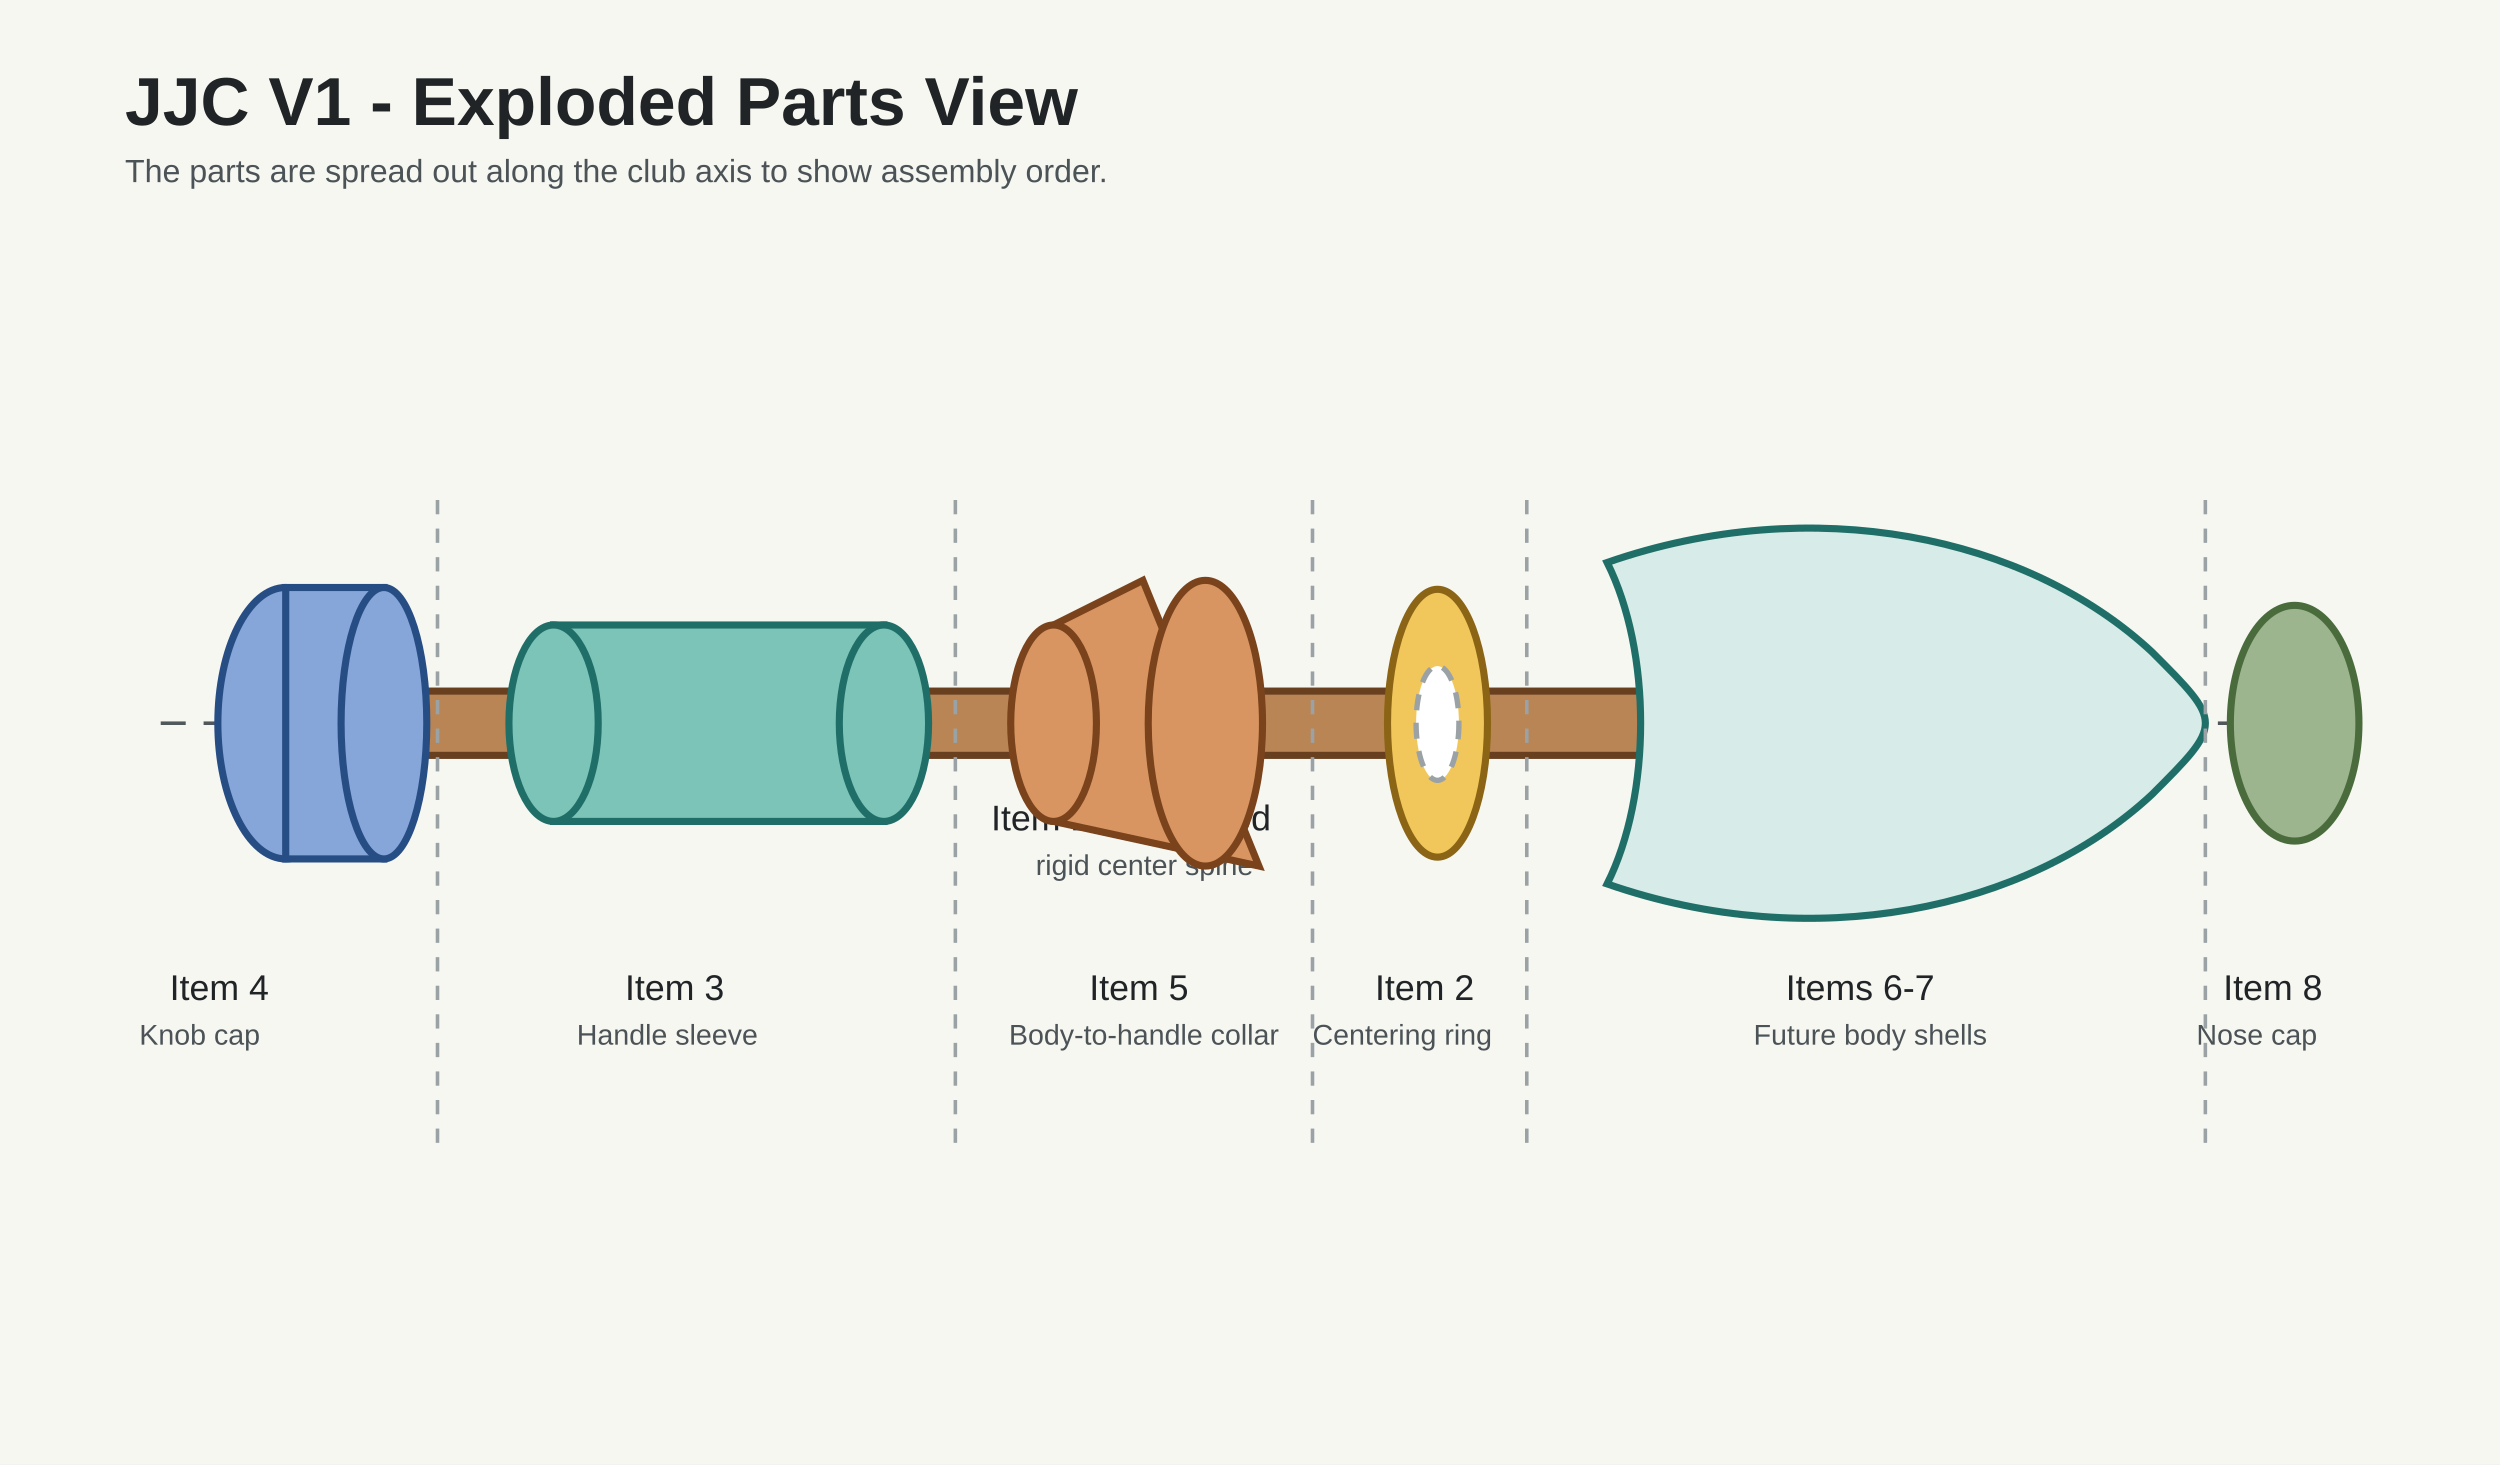
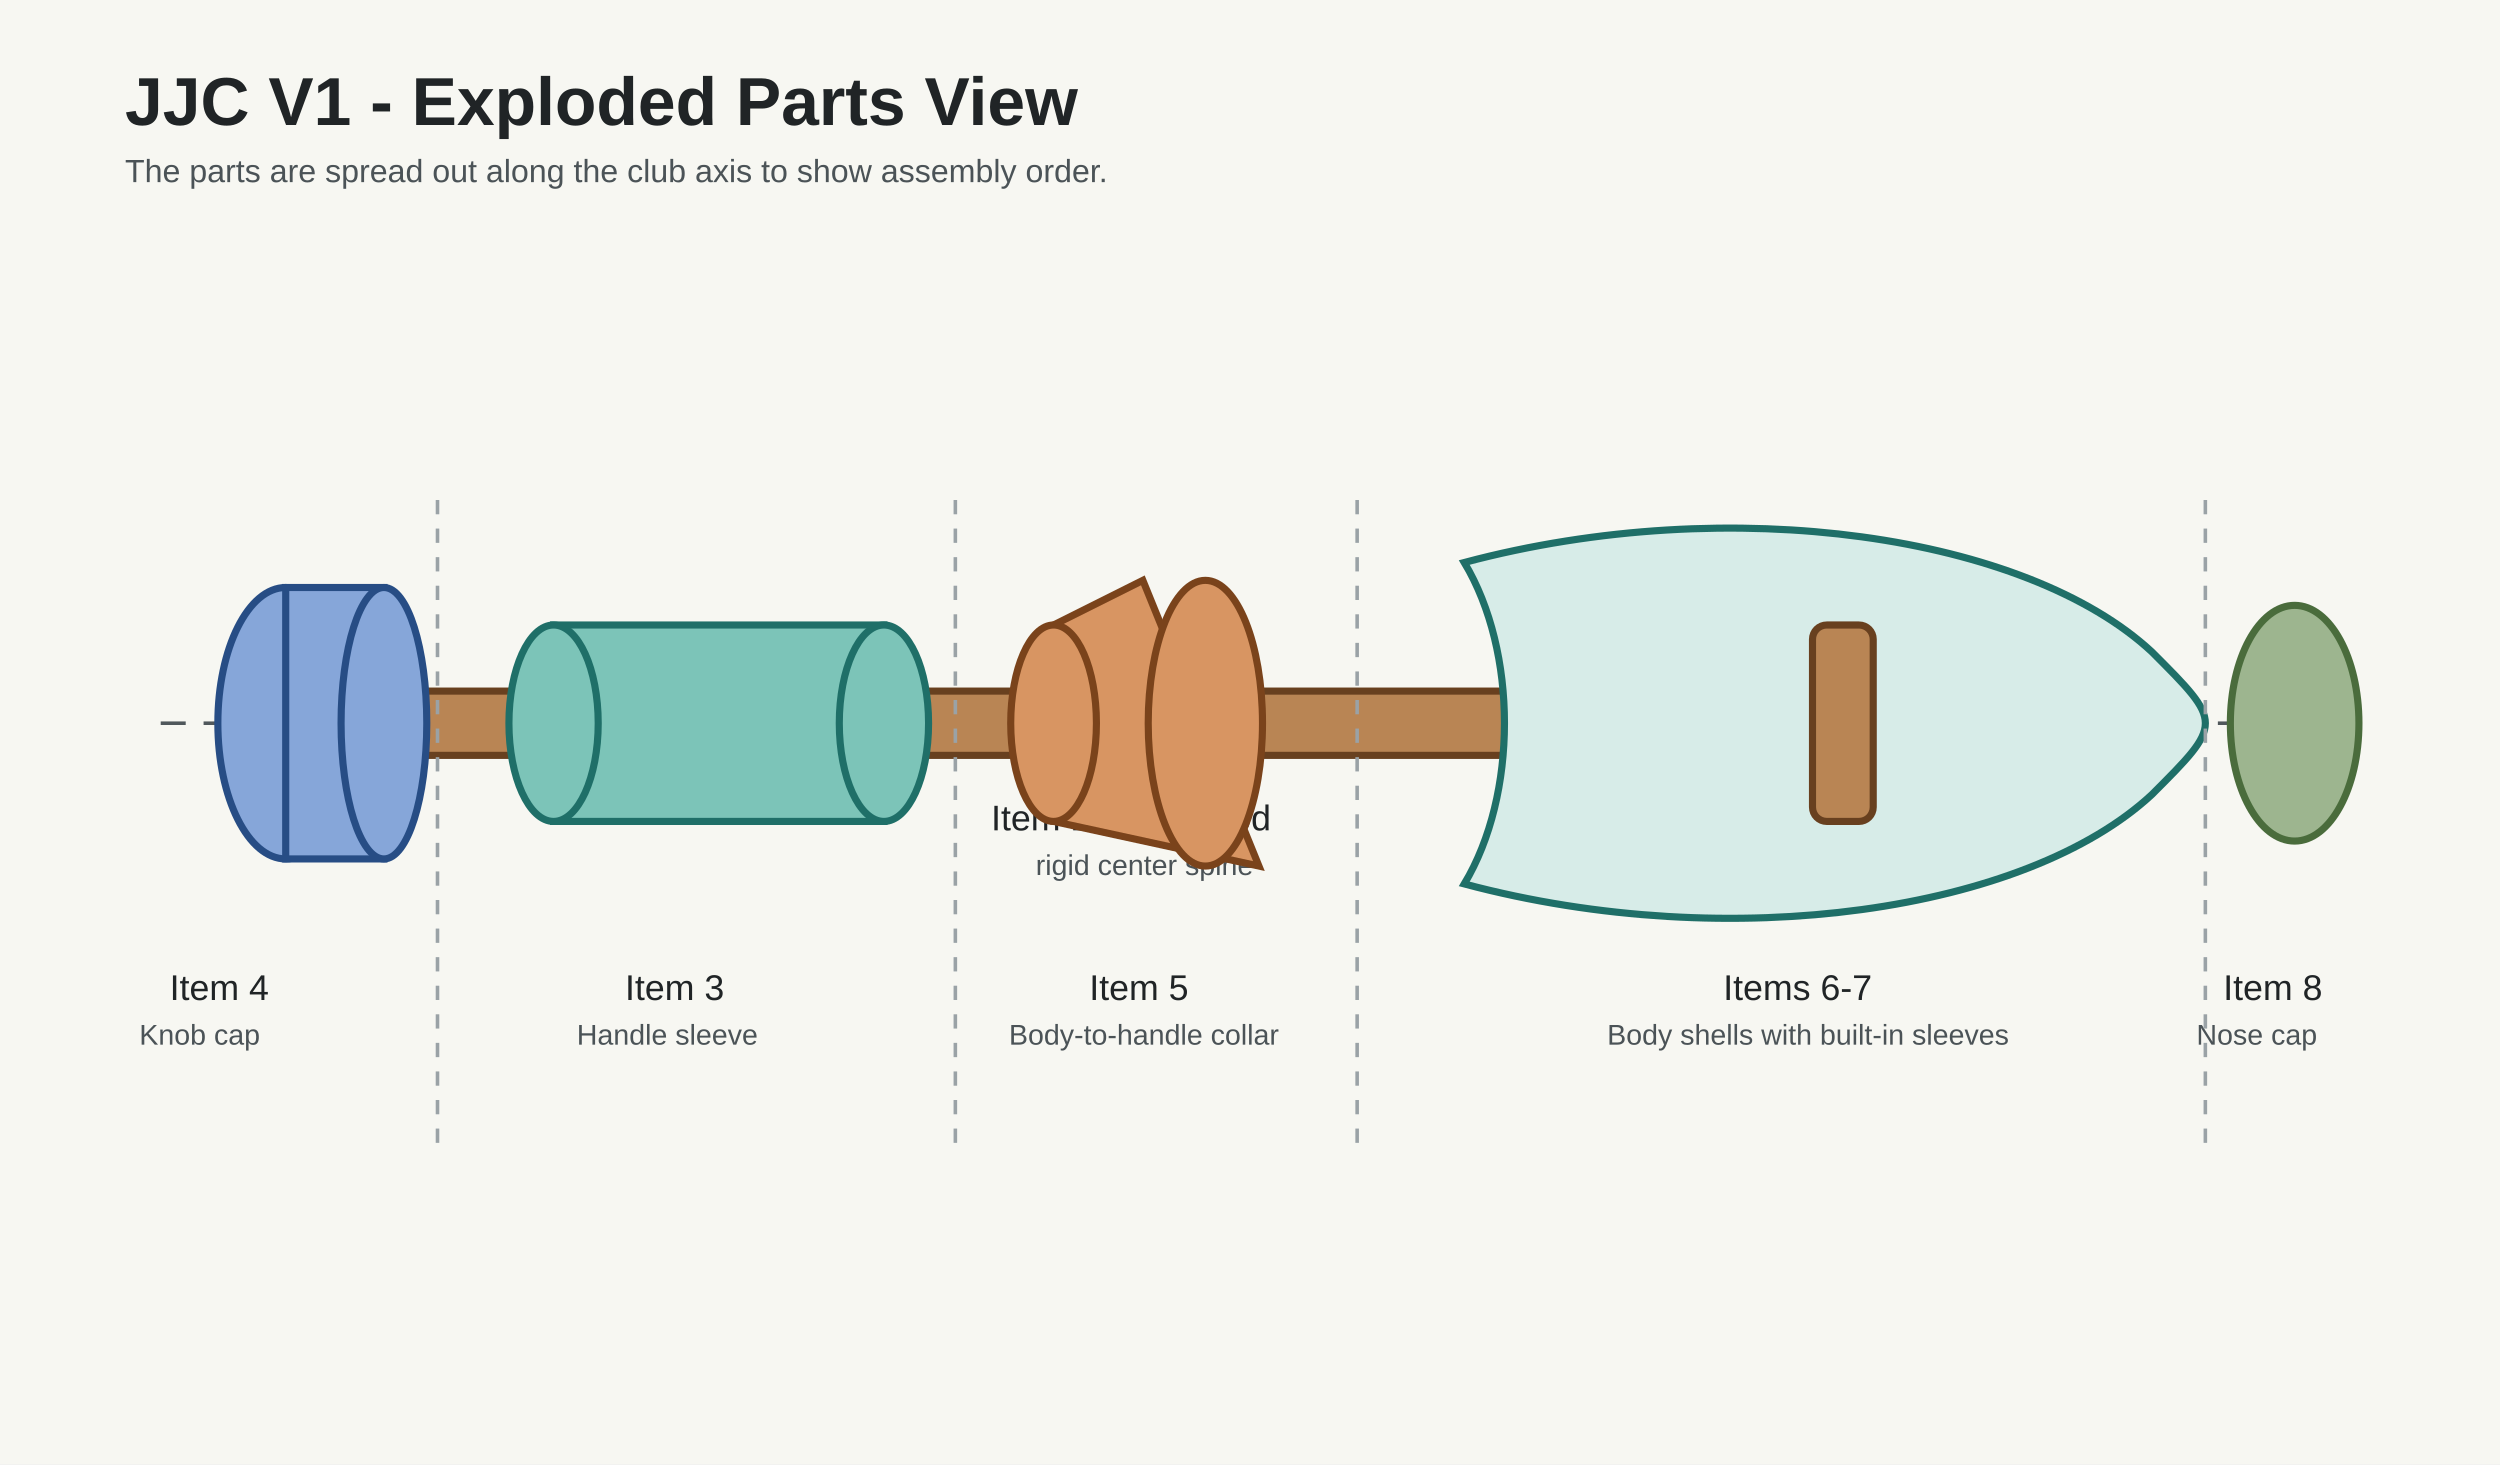
<svg xmlns="http://www.w3.org/2000/svg" width="1400" height="820" viewBox="0 0 1400 820">
  <defs>
    <style>
      .bg { fill: #f7f7f2; }
      .title { font: 700 38px Arial, sans-serif; fill: #202426; }
      .subtitle { font: 18px Arial, sans-serif; fill: #4b5357; }
      .label { font: 20px Arial, sans-serif; fill: #202426; }
      .small { font: 16px Arial, sans-serif; fill: #4b5357; }
      .dowel { fill: #b98554; stroke: #68401f; stroke-width: 4; }
      .knob { fill: #86a6d9; stroke: #274d85; stroke-width: 4; }
      .handle { fill: #7cc4b8; stroke: #1f6f68; stroke-width: 4; }
      .collar { fill: #d89562; stroke: #7a431b; stroke-width: 4; }
      .body { fill: #d7ece8; stroke: #1f6f68; stroke-width: 4; }
-       .ring { fill: #f1c75b; stroke: #8b6515; stroke-width: 4; }
      .nose { fill: #9db58f; stroke: #4a6c3c; stroke-width: 4; }
      .ghost { fill: #ffffff; stroke: #9aa2a6; stroke-width: 3; stroke-dasharray: 9 7; }
      .axis { stroke: #50585c; stroke-width: 2; stroke-dasharray: 14 10; }
      .gap { stroke: #9aa2a6; stroke-width: 2; stroke-dasharray: 8 8; }
    </style>
  </defs>
  <rect class="bg" width="1400" height="820" />
  <text class="title" x="70" y="70">JJC V1 - Exploded Parts View</text>
  <text class="subtitle" x="70" y="102">The parts are spread out along the club axis to show assembly order.</text>
  <line class="axis" x1="90" y1="405" x2="1310" y2="405" />
  <rect class="dowel" x="165" y="387" width="1050" height="36" rx="15" />
  <text class="label" x="555" y="465">Item 1: Dowel rod</text>
  <text class="small" x="580" y="490">rigid center spine</text>
  <ellipse class="knob" cx="160" cy="405" rx="38" ry="76" />
  <rect class="knob" x="160" y="329" width="55" height="152" />
  <ellipse class="knob" cx="215" cy="405" rx="24" ry="76" />
  <text class="label" x="95" y="560">Item 4</text>
  <text class="small" x="78" y="585">Knob cap</text>
  <rect class="handle" x="310" y="350" width="185" height="110" />
  <ellipse class="handle" cx="310" cy="405" rx="25" ry="55" />
  <ellipse class="handle" cx="495" cy="405" rx="25" ry="55" />
  <text class="label" x="350" y="560">Item 3</text>
  <text class="small" x="323" y="585">Handle sleeve</text>
  <path class="collar" d="M 590 350 L 640 325 L 705 485 L 590 460 Z" />
  <ellipse class="collar" cx="590" cy="405" rx="24" ry="55" />
  <ellipse class="collar" cx="675" cy="405" rx="32" ry="80" />
  <text class="label" x="610" y="560">Item 5</text>
  <text class="small" x="565" y="585">Body-to-handle collar</text>
-   <ellipse class="ring" cx="805" cy="405" rx="28" ry="75" />
-   <ellipse class="ghost" cx="805" cy="405" rx="12" ry="32" />
-   <text class="label" x="770" y="560">Item 2</text>
-   <text class="small" x="735" y="585">Centering ring</text>
-   <path class="body" d="M 900 315 C 1015 275, 1135 300, 1205 365                          C 1245 405, 1245 405, 1205 445                          C 1135 510, 1015 535, 900 495                          C 925 445, 925 365, 900 315 Z" />
-   <text class="label" x="1000" y="560">Items 6-7</text>
-   <text class="small" x="982" y="585">Future body shells</text>
+   <path class="body" d="M 820 315 C 970 275, 1135 300, 1205 365                          C 1245 405, 1245 405, 1205 445                          C 1135 510, 970 535, 820 495                          C 850 445, 850 365, 820 315 Z" />
+   <rect class="dowel" x="1015" y="350" width="34" height="110" rx="8" />
+   <text class="label" x="965" y="560">Items 6-7</text>
+   <text class="small" x="900" y="585">Body shells with built-in sleeves</text>
  <ellipse class="nose" cx="1285" cy="405" rx="36" ry="66" />
  <text class="label" x="1245" y="560">Item 8</text>
  <text class="small" x="1230" y="585">Nose cap</text>
  <line class="gap" x1="245" y1="280" x2="245" y2="640" />
  <line class="gap" x1="535" y1="280" x2="535" y2="640" />
-   <line class="gap" x1="735" y1="280" x2="735" y2="640" />
-   <line class="gap" x1="855" y1="280" x2="855" y2="640" />
+   <line class="gap" x1="760" y1="280" x2="760" y2="640" />
  <line class="gap" x1="1235" y1="280" x2="1235" y2="640" />
</svg>
